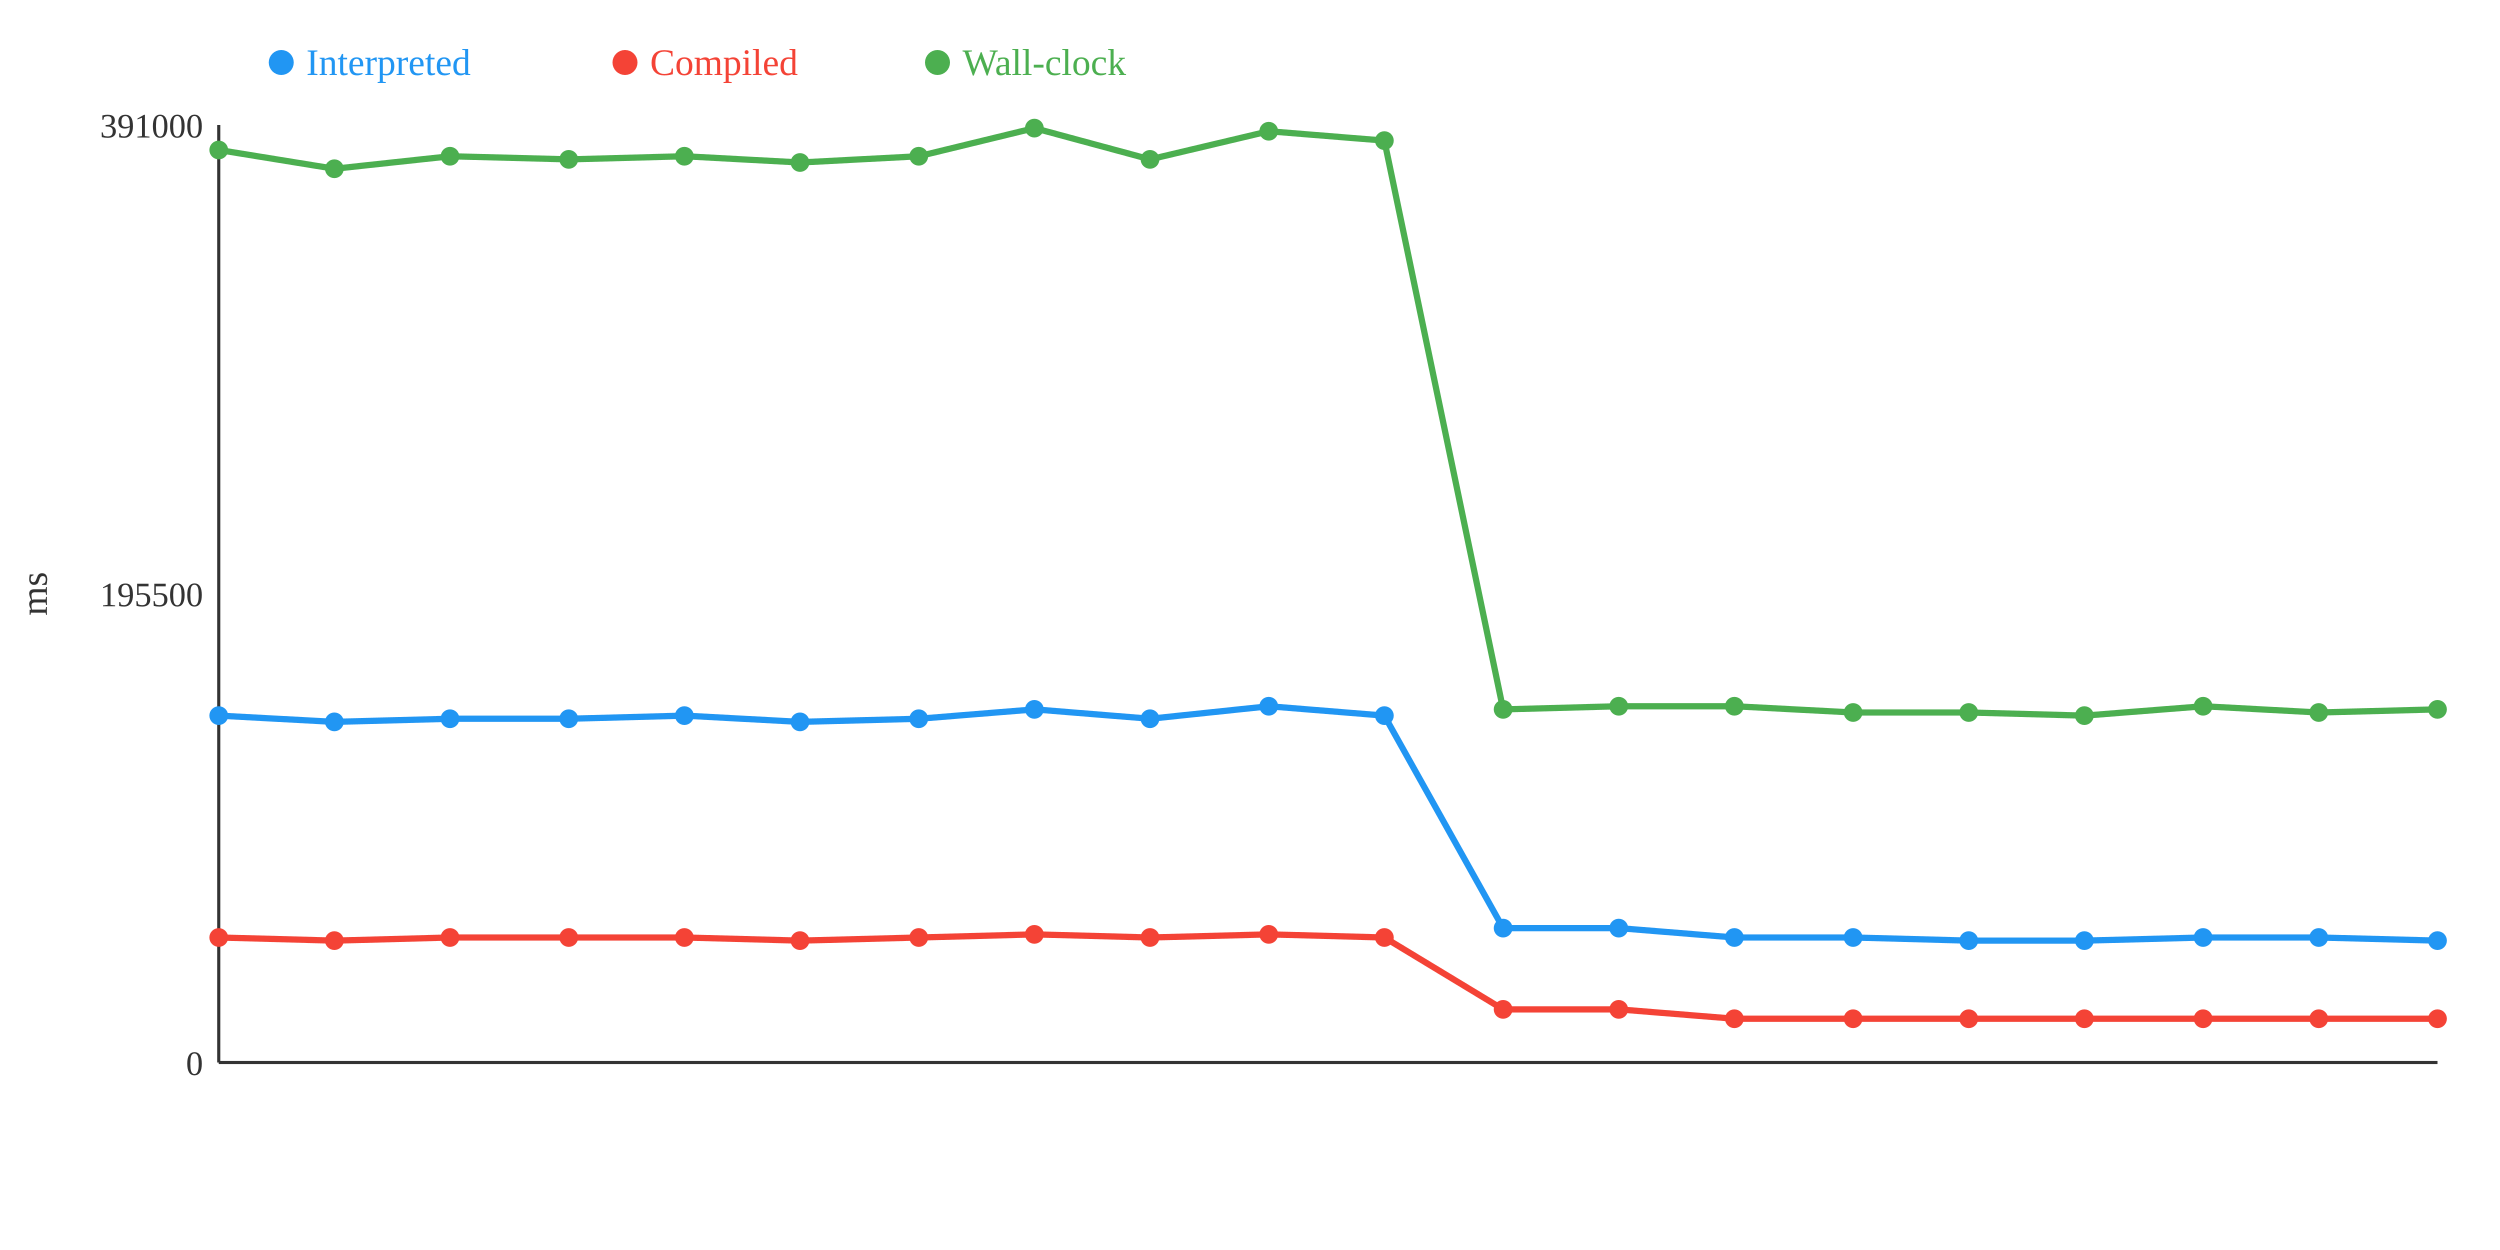
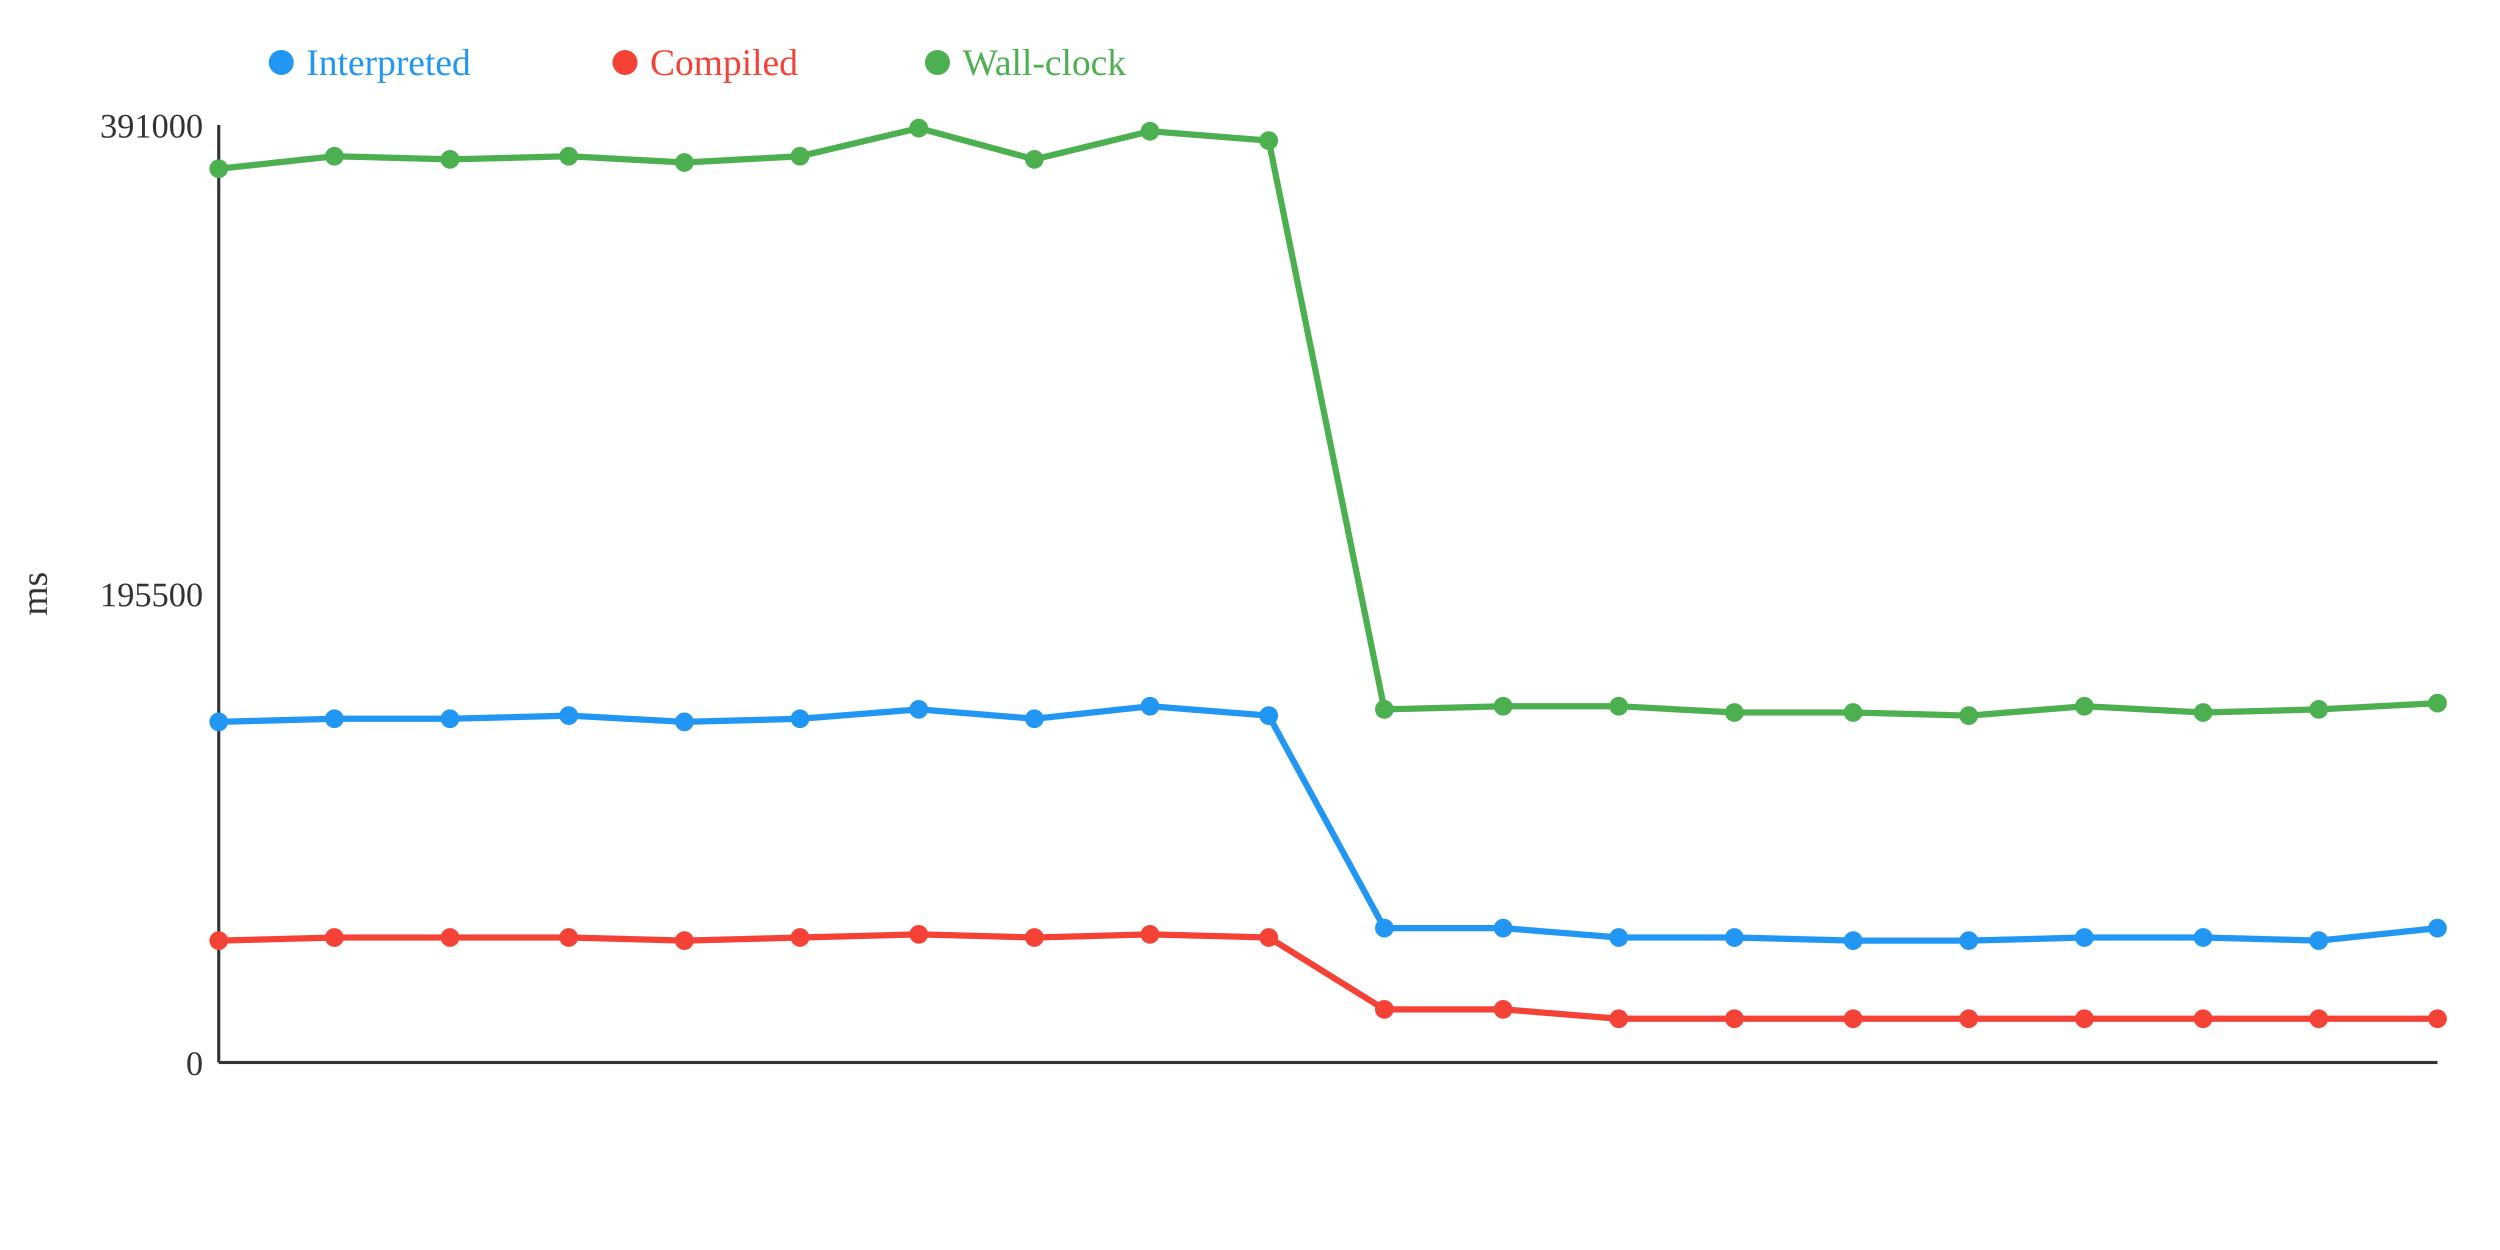
<svg xmlns="http://www.w3.org/2000/svg" width="800" height="400">
  <rect width="800" height="400" fill="white" />
  <line x1="70" y1="40" x2="70" y2="340" stroke="#333" stroke-width="1" />
  <line x1="70" y1="340" x2="780" y2="340" stroke="#333" stroke-width="1" />
  <text x="65" y="344" text-anchor="end" font-size="11" fill="#333">0</text>
  <text x="65" y="194" text-anchor="end" font-size="11" fill="#333">195500</text>
  <text x="65" y="44" text-anchor="end" font-size="11" fill="#333">391000</text>
  <text x="15" y="190" text-anchor="middle" font-size="12" fill="#333" transform="rotate(-90 15 190)">ms</text>
-   <polyline points="70,229 107,231 144,230 182,230 219,229 256,231 294,230 331,227 368,230 406,226 443,229 481,297 518,297 555,300 593,300 630,301 667,301 705,300 742,300 780,301" fill="none" stroke="#2196F3" stroke-width="2" />
-   <polyline points="70,300 107,301 144,300 182,300 219,300 256,301 294,300 331,299 368,300 406,299 443,300 481,323 518,323 555,326 593,326 630,326 667,326 705,326 742,326 780,326" fill="none" stroke="#F44336" stroke-width="2" />
-   <polyline points="70,48 107,54 144,50 182,51 219,50 256,52 294,50 331,41 368,51 406,42 443,45 481,227 518,226 555,226 593,228 630,228 667,229 705,226 742,228 780,227" fill="none" stroke="#4CAF50" stroke-width="2" />
-   <circle cx="70" cy="229" r="3" fill="#2196F3" />
-   <circle cx="70" cy="300" r="3" fill="#F44336" />
-   <circle cx="70" cy="48" r="3" fill="#4CAF50" />
-   <circle cx="107" cy="231" r="3" fill="#2196F3" />
-   <circle cx="107" cy="301" r="3" fill="#F44336" />
-   <circle cx="107" cy="54" r="3" fill="#4CAF50" />
+   <polyline points="70,231 107,230 144,230 182,229 219,231 256,230 294,227 331,230 368,226 406,229 443,297 481,297 518,300 555,300 593,301 630,301 667,300 705,300 742,301 780,297" fill="none" stroke="#2196F3" stroke-width="2" />
+   <polyline points="70,301 107,300 144,300 182,300 219,301 256,300 294,299 331,300 368,299 406,300 443,323 481,323 518,326 555,326 593,326 630,326 667,326 705,326 742,326 780,326" fill="none" stroke="#F44336" stroke-width="2" />
+   <polyline points="70,54 107,50 144,51 182,50 219,52 256,50 294,41 331,51 368,42 406,45 443,227 481,226 518,226 555,228 593,228 630,229 667,226 705,228 742,227 780,225" fill="none" stroke="#4CAF50" stroke-width="2" />
+   <circle cx="70" cy="231" r="3" fill="#2196F3" />
+   <circle cx="70" cy="301" r="3" fill="#F44336" />
+   <circle cx="70" cy="54" r="3" fill="#4CAF50" />
+   <circle cx="107" cy="230" r="3" fill="#2196F3" />
+   <circle cx="107" cy="300" r="3" fill="#F44336" />
+   <circle cx="107" cy="50" r="3" fill="#4CAF50" />
  <circle cx="144" cy="230" r="3" fill="#2196F3" />
  <circle cx="144" cy="300" r="3" fill="#F44336" />
-   <circle cx="144" cy="50" r="3" fill="#4CAF50" />
-   <circle cx="182" cy="230" r="3" fill="#2196F3" />
+   <circle cx="144" cy="51" r="3" fill="#4CAF50" />
+   <circle cx="182" cy="229" r="3" fill="#2196F3" />
  <circle cx="182" cy="300" r="3" fill="#F44336" />
-   <circle cx="182" cy="51" r="3" fill="#4CAF50" />
-   <circle cx="219" cy="229" r="3" fill="#2196F3" />
-   <circle cx="219" cy="300" r="3" fill="#F44336" />
-   <circle cx="219" cy="50" r="3" fill="#4CAF50" />
-   <circle cx="256" cy="231" r="3" fill="#2196F3" />
-   <circle cx="256" cy="301" r="3" fill="#F44336" />
-   <circle cx="256" cy="52" r="3" fill="#4CAF50" />
-   <circle cx="294" cy="230" r="3" fill="#2196F3" />
-   <circle cx="294" cy="300" r="3" fill="#F44336" />
-   <circle cx="294" cy="50" r="3" fill="#4CAF50" />
-   <circle cx="331" cy="227" r="3" fill="#2196F3" />
-   <circle cx="331" cy="299" r="3" fill="#F44336" />
-   <circle cx="331" cy="41" r="3" fill="#4CAF50" />
-   <circle cx="368" cy="230" r="3" fill="#2196F3" />
-   <circle cx="368" cy="300" r="3" fill="#F44336" />
-   <circle cx="368" cy="51" r="3" fill="#4CAF50" />
-   <circle cx="406" cy="226" r="3" fill="#2196F3" />
-   <circle cx="406" cy="299" r="3" fill="#F44336" />
-   <circle cx="406" cy="42" r="3" fill="#4CAF50" />
-   <circle cx="443" cy="229" r="3" fill="#2196F3" />
-   <circle cx="443" cy="300" r="3" fill="#F44336" />
-   <circle cx="443" cy="45" r="3" fill="#4CAF50" />
+   <circle cx="182" cy="50" r="3" fill="#4CAF50" />
+   <circle cx="219" cy="231" r="3" fill="#2196F3" />
+   <circle cx="219" cy="301" r="3" fill="#F44336" />
+   <circle cx="219" cy="52" r="3" fill="#4CAF50" />
+   <circle cx="256" cy="230" r="3" fill="#2196F3" />
+   <circle cx="256" cy="300" r="3" fill="#F44336" />
+   <circle cx="256" cy="50" r="3" fill="#4CAF50" />
+   <circle cx="294" cy="227" r="3" fill="#2196F3" />
+   <circle cx="294" cy="299" r="3" fill="#F44336" />
+   <circle cx="294" cy="41" r="3" fill="#4CAF50" />
+   <circle cx="331" cy="230" r="3" fill="#2196F3" />
+   <circle cx="331" cy="300" r="3" fill="#F44336" />
+   <circle cx="331" cy="51" r="3" fill="#4CAF50" />
+   <circle cx="368" cy="226" r="3" fill="#2196F3" />
+   <circle cx="368" cy="299" r="3" fill="#F44336" />
+   <circle cx="368" cy="42" r="3" fill="#4CAF50" />
+   <circle cx="406" cy="229" r="3" fill="#2196F3" />
+   <circle cx="406" cy="300" r="3" fill="#F44336" />
+   <circle cx="406" cy="45" r="3" fill="#4CAF50" />
+   <circle cx="443" cy="297" r="3" fill="#2196F3" />
+   <circle cx="443" cy="323" r="3" fill="#F44336" />
+   <circle cx="443" cy="227" r="3" fill="#4CAF50" />
  <circle cx="481" cy="297" r="3" fill="#2196F3" />
  <circle cx="481" cy="323" r="3" fill="#F44336" />
-   <circle cx="481" cy="227" r="3" fill="#4CAF50" />
-   <circle cx="518" cy="297" r="3" fill="#2196F3" />
-   <circle cx="518" cy="323" r="3" fill="#F44336" />
+   <circle cx="481" cy="226" r="3" fill="#4CAF50" />
+   <circle cx="518" cy="300" r="3" fill="#2196F3" />
+   <circle cx="518" cy="326" r="3" fill="#F44336" />
  <circle cx="518" cy="226" r="3" fill="#4CAF50" />
  <circle cx="555" cy="300" r="3" fill="#2196F3" />
  <circle cx="555" cy="326" r="3" fill="#F44336" />
-   <circle cx="555" cy="226" r="3" fill="#4CAF50" />
-   <circle cx="593" cy="300" r="3" fill="#2196F3" />
+   <circle cx="555" cy="228" r="3" fill="#4CAF50" />
+   <circle cx="593" cy="301" r="3" fill="#2196F3" />
  <circle cx="593" cy="326" r="3" fill="#F44336" />
  <circle cx="593" cy="228" r="3" fill="#4CAF50" />
  <circle cx="630" cy="301" r="3" fill="#2196F3" />
  <circle cx="630" cy="326" r="3" fill="#F44336" />
-   <circle cx="630" cy="228" r="3" fill="#4CAF50" />
-   <circle cx="667" cy="301" r="3" fill="#2196F3" />
+   <circle cx="630" cy="229" r="3" fill="#4CAF50" />
+   <circle cx="667" cy="300" r="3" fill="#2196F3" />
  <circle cx="667" cy="326" r="3" fill="#F44336" />
-   <circle cx="667" cy="229" r="3" fill="#4CAF50" />
+   <circle cx="667" cy="226" r="3" fill="#4CAF50" />
  <circle cx="705" cy="300" r="3" fill="#2196F3" />
  <circle cx="705" cy="326" r="3" fill="#F44336" />
-   <circle cx="705" cy="226" r="3" fill="#4CAF50" />
-   <circle cx="742" cy="300" r="3" fill="#2196F3" />
+   <circle cx="705" cy="228" r="3" fill="#4CAF50" />
+   <circle cx="742" cy="301" r="3" fill="#2196F3" />
  <circle cx="742" cy="326" r="3" fill="#F44336" />
-   <circle cx="742" cy="228" r="3" fill="#4CAF50" />
-   <circle cx="780" cy="301" r="3" fill="#2196F3" />
+   <circle cx="742" cy="227" r="3" fill="#4CAF50" />
+   <circle cx="780" cy="297" r="3" fill="#2196F3" />
  <circle cx="780" cy="326" r="3" fill="#F44336" />
-   <circle cx="780" cy="227" r="3" fill="#4CAF50" />
+   <circle cx="780" cy="225" r="3" fill="#4CAF50" />
  <circle cx="90" cy="20" r="4" fill="#2196F3" />
  <text x="98" y="24" text-anchor="start" font-size="12" fill="#2196F3">Interpreted</text>
  <circle cx="200" cy="20" r="4" fill="#F44336" />
  <text x="208" y="24" text-anchor="start" font-size="12" fill="#F44336">Compiled</text>
  <circle cx="300" cy="20" r="4" fill="#4CAF50" />
  <text x="308" y="24" text-anchor="start" font-size="12" fill="#4CAF50">Wall-clock</text>
</svg>
